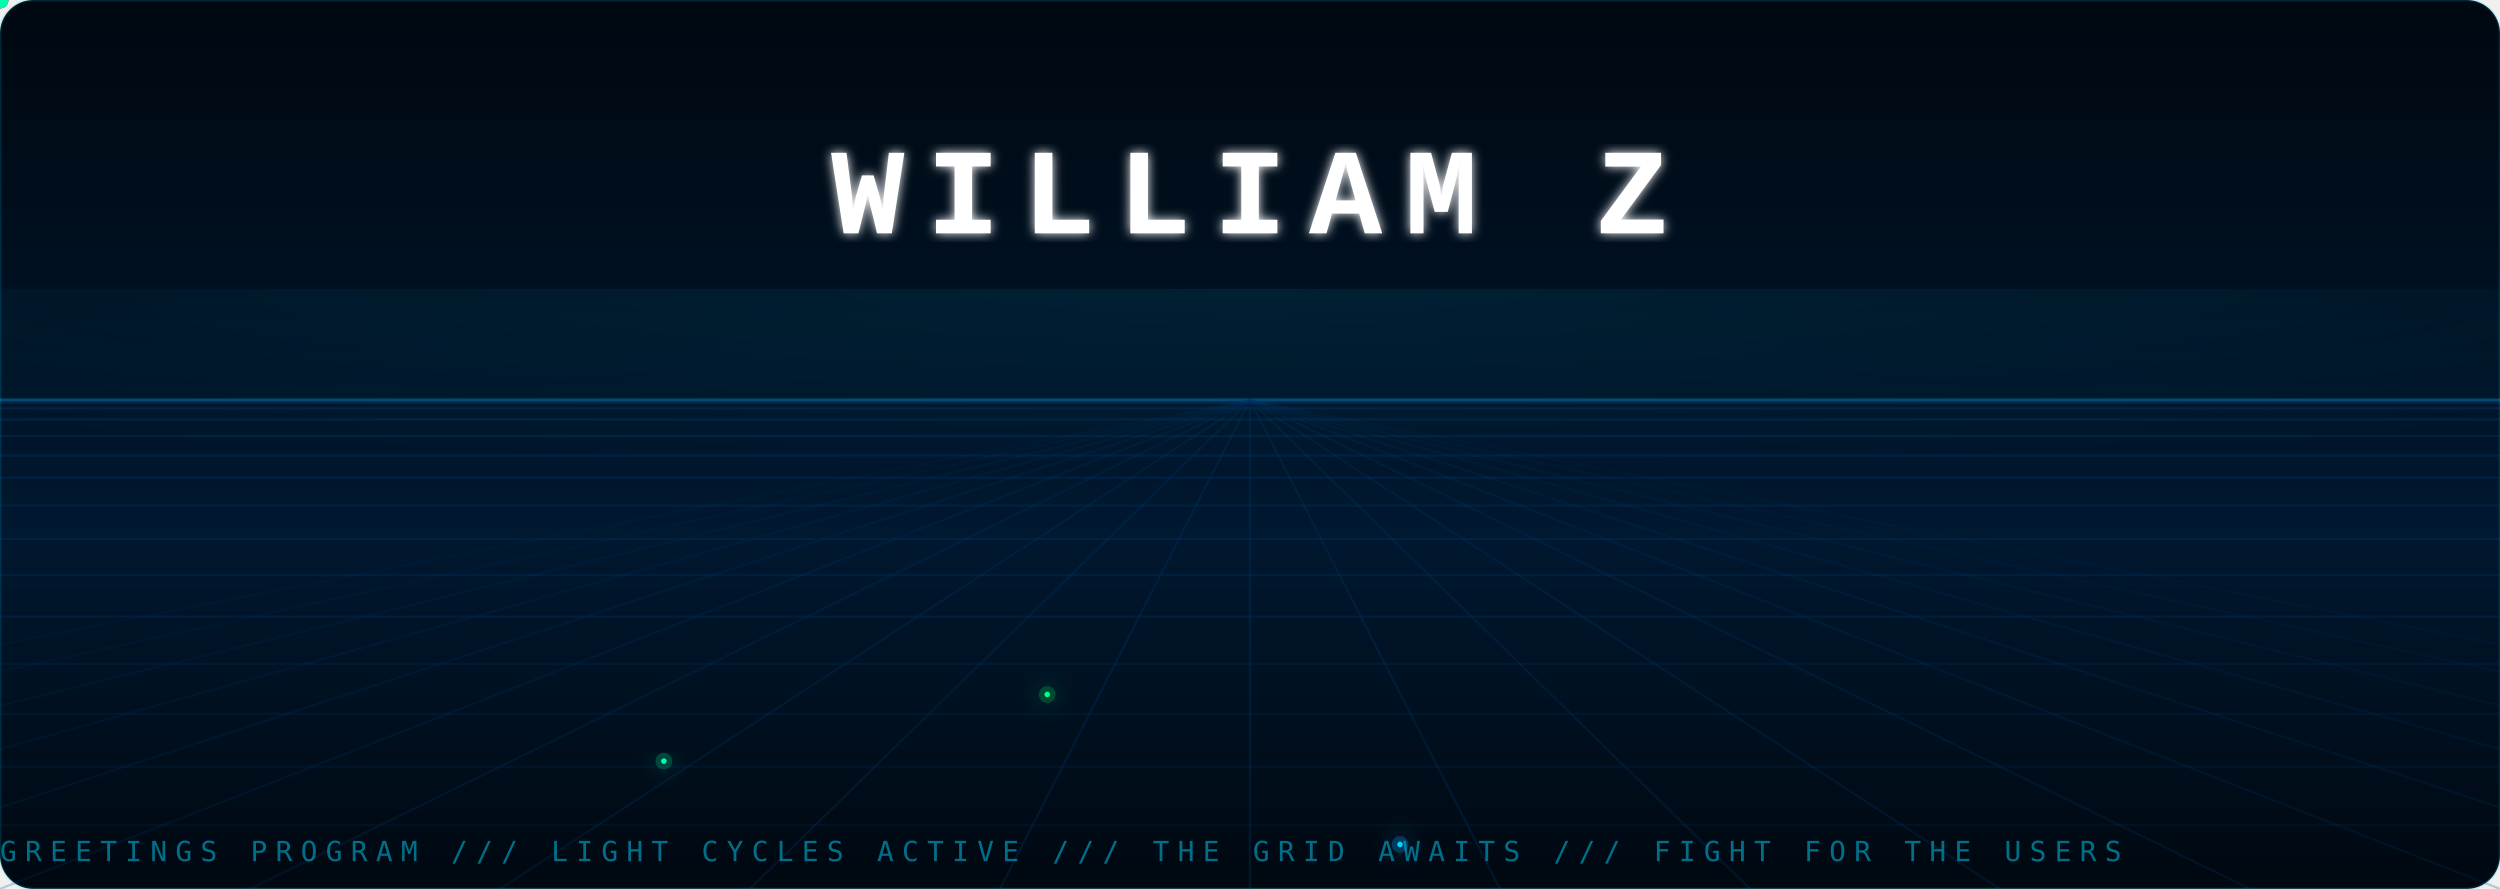
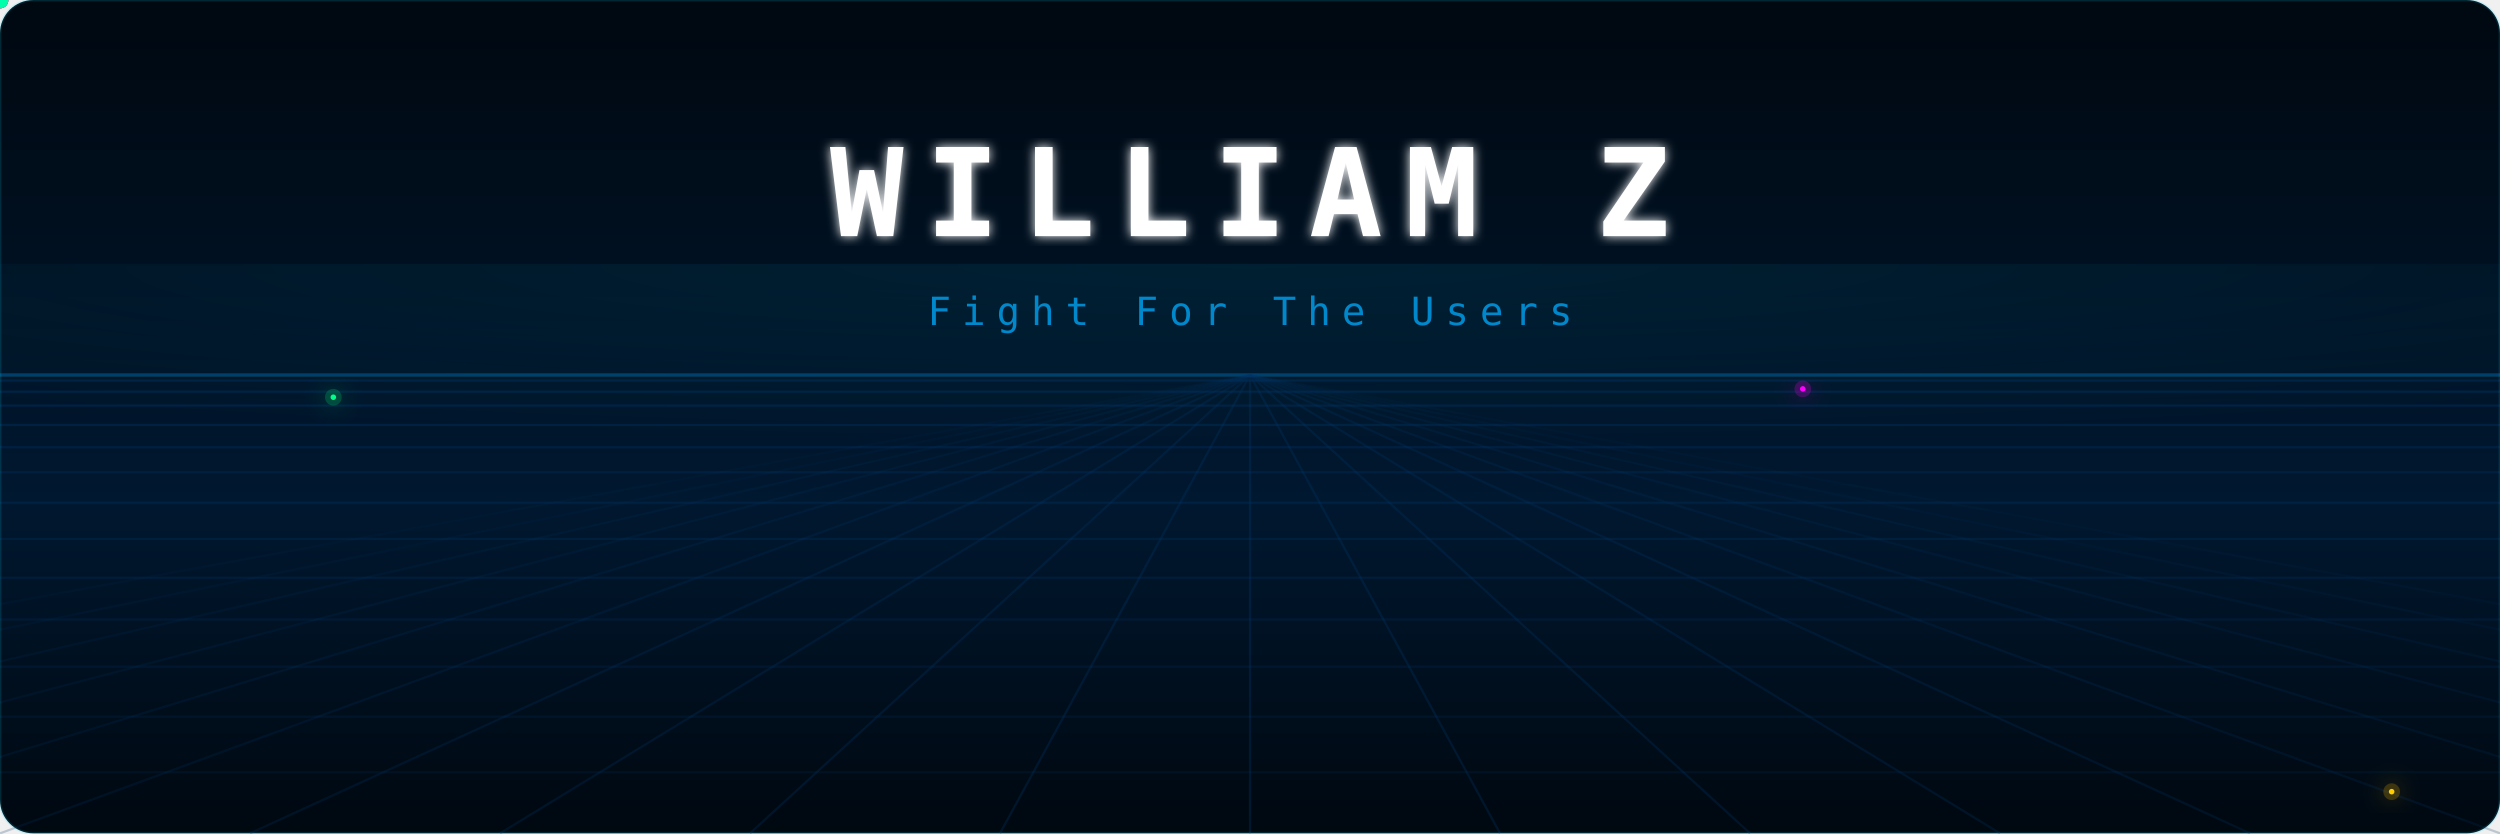
- <svg xmlns="http://www.w3.org/2000/svg" width="900" height="320" viewBox="0 0 900 320" role="img" aria-label="WILLIAM Z — tron card">
-   <style>
-     @media (prefers-reduced-motion: reduce) {
-       * { animation-duration: 0.01ms !important; animation-iteration-count: 1 !important; }
-     }
-   </style>
+ <svg xmlns="http://www.w3.org/2000/svg" width="900" height="300" viewBox="0 0 900 300" role="img" aria-label="WILLIAM Z">
+   <style>@media(prefers-reduced-motion:reduce){*{animation-duration:0.01ms!important;animation-iteration-count:1!important}}</style>
  <defs>
-     <linearGradient id="tronSky" x1="0" y1="0" x2="0" y2="1">
+     <linearGradient id="ts" x1="0" y1="0" x2="0" y2="1">
      <stop offset="0%" stop-color="#000810" />
      <stop offset="60%" stop-color="#001830" />
      <stop offset="100%" stop-color="#000810" />
    </linearGradient>
-     <filter id="cycleGlow">
-       <feGaussianBlur stdDeviation="4" result="blur" />
-       <feComposite in="SourceGraphic" in2="blur" operator="over" />
+     <filter id="cg">
+       <feGaussianBlur stdDeviation="4" result="b" />
+       <feComposite in="SourceGraphic" in2="b" operator="over" />
    </filter>
-     <filter id="textGlow">
-       <feGaussianBlur stdDeviation="2" result="blur" />
-       <feComposite in="SourceGraphic" in2="blur" operator="over" />
+     <filter id="tg">
+       <feGaussianBlur stdDeviation="2" result="b" />
+       <feComposite in="SourceGraphic" in2="b" operator="over" />
    </filter>
-     <radialGradient id="hGlow" cx="50%" cy="0%" r="80%">
+     <radialGradient id="hg" cx="50%" cy="0%" r="80%">
      <stop offset="0%" stop-color="#00d4ff" stop-opacity="0.08" />
      <stop offset="100%" stop-color="#00d4ff" stop-opacity="0" />
    </radialGradient>
  </defs>
-   <rect width="900" height="320" rx="12" fill="url(#tronSky)" />
-   <rect x="0" y="104" width="900" height="80" fill="url(#hGlow)" />
-   <line x1="0" y1="144" x2="900" y2="144" stroke="#00d4ff" stroke-width="1" opacity="0.4" />
+   <rect width="900" height="300" rx="12" fill="url(#ts)" />
+   <rect x="0" y="95" width="900" height="80" fill="url(#hg)" />
+   <line x1="0" y1="135" x2="900" y2="135" stroke="#00d4ff" stroke-width="1" opacity="0.4" />
  <g>
-     <line x1="0" y1="144" x2="900" y2="144" stroke="#003366" stroke-width="0.8" opacity="0.50" />
-     <line x1="0" y1="145" x2="900" y2="145" stroke="#003366" stroke-width="0.8" opacity="0.48" />
-     <line x1="0" y1="147" x2="900" y2="147" stroke="#003366" stroke-width="0.8" opacity="0.45" />
-     <line x1="0" y1="151" x2="900" y2="151" stroke="#003366" stroke-width="0.8" opacity="0.43" />
-     <line x1="0" y1="157" x2="900" y2="157" stroke="#003366" stroke-width="0.8" opacity="0.41" />
-     <line x1="0" y1="164" x2="900" y2="164" stroke="#003366" stroke-width="0.8" opacity="0.38" />
-     <line x1="0" y1="172" x2="900" y2="172" stroke="#003366" stroke-width="0.8" opacity="0.36" />
-     <line x1="0" y1="182" x2="900" y2="182" stroke="#003366" stroke-width="0.8" opacity="0.34" />
-     <line x1="0" y1="194" x2="900" y2="194" stroke="#003366" stroke-width="0.8" opacity="0.31" />
-     <line x1="0" y1="207" x2="900" y2="207" stroke="#003366" stroke-width="0.8" opacity="0.29" />
-     <line x1="0" y1="222" x2="900" y2="222" stroke="#003366" stroke-width="0.8" opacity="0.27" />
-     <line x1="0" y1="239" x2="900" y2="239" stroke="#003366" stroke-width="0.8" opacity="0.24" />
-     <line x1="0" y1="257" x2="900" y2="257" stroke="#003366" stroke-width="0.8" opacity="0.22" />
-     <line x1="0" y1="276" x2="900" y2="276" stroke="#003366" stroke-width="0.8" opacity="0.20" />
-     <line x1="0" y1="297" x2="900" y2="297" stroke="#003366" stroke-width="0.8" opacity="0.17" />
-     <line x1="450" y1="144" x2="-450" y2="320" stroke="#003366" stroke-width="0.8" opacity="0.10" />
-     <line x1="450" y1="144" x2="-360" y2="320" stroke="#003366" stroke-width="0.8" opacity="0.12" />
-     <line x1="450" y1="144" x2="-270" y2="320" stroke="#003366" stroke-width="0.8" opacity="0.15" />
-     <line x1="450" y1="144" x2="-180" y2="320" stroke="#003366" stroke-width="0.8" opacity="0.17" />
-     <line x1="450" y1="144" x2="-90" y2="320" stroke="#003366" stroke-width="0.8" opacity="0.20" />
-     <line x1="450" y1="144" x2="0" y2="320" stroke="#003366" stroke-width="0.8" opacity="0.22" />
-     <line x1="450" y1="144" x2="90" y2="320" stroke="#003366" stroke-width="0.8" opacity="0.25" />
-     <line x1="450" y1="144" x2="180" y2="320" stroke="#003366" stroke-width="0.8" opacity="0.27" />
-     <line x1="450" y1="144" x2="270" y2="320" stroke="#003366" stroke-width="0.8" opacity="0.30" />
-     <line x1="450" y1="144" x2="360" y2="320" stroke="#003366" stroke-width="0.8" opacity="0.32" />
-     <line x1="450" y1="144" x2="450" y2="320" stroke="#003366" stroke-width="0.8" opacity="0.35" />
-     <line x1="450" y1="144" x2="540" y2="320" stroke="#003366" stroke-width="0.8" opacity="0.32" />
-     <line x1="450" y1="144" x2="630" y2="320" stroke="#003366" stroke-width="0.8" opacity="0.30" />
-     <line x1="450" y1="144" x2="720" y2="320" stroke="#003366" stroke-width="0.8" opacity="0.27" />
-     <line x1="450" y1="144" x2="810" y2="320" stroke="#003366" stroke-width="0.8" opacity="0.25" />
-     <line x1="450" y1="144" x2="900" y2="320" stroke="#003366" stroke-width="0.8" opacity="0.22" />
-     <line x1="450" y1="144" x2="990" y2="320" stroke="#003366" stroke-width="0.8" opacity="0.20" />
-     <line x1="450" y1="144" x2="1080" y2="320" stroke="#003366" stroke-width="0.8" opacity="0.17" />
-     <line x1="450" y1="144" x2="1170" y2="320" stroke="#003366" stroke-width="0.8" opacity="0.15" />
-     <line x1="450" y1="144" x2="1260" y2="320" stroke="#003366" stroke-width="0.8" opacity="0.12" />
-     <line x1="450" y1="144" x2="1350" y2="320" stroke="#003366" stroke-width="0.8" opacity="0.10" />
+     <line x1="0" y1="135" x2="900" y2="135" stroke="#003366" stroke-width="0.8" opacity="0.50" />
+     <line x1="0" y1="135" x2="900" y2="135" stroke="#003366" stroke-width="0.8" opacity="0.48" />
+     <line x1="0" y1="137" x2="900" y2="137" stroke="#003366" stroke-width="0.8" opacity="0.45" />
+     <line x1="0" y1="141" x2="900" y2="141" stroke="#003366" stroke-width="0.8" opacity="0.43" />
+     <line x1="0" y1="146" x2="900" y2="146" stroke="#003366" stroke-width="0.8" opacity="0.41" />
+     <line x1="0" y1="153" x2="900" y2="153" stroke="#003366" stroke-width="0.8" opacity="0.38" />
+     <line x1="0" y1="161" x2="900" y2="161" stroke="#003366" stroke-width="0.8" opacity="0.36" />
+     <line x1="0" y1="170" x2="900" y2="170" stroke="#003366" stroke-width="0.8" opacity="0.34" />
+     <line x1="0" y1="181" x2="900" y2="181" stroke="#003366" stroke-width="0.8" opacity="0.31" />
+     <line x1="0" y1="194" x2="900" y2="194" stroke="#003366" stroke-width="0.8" opacity="0.29" />
+     <line x1="0" y1="208" x2="900" y2="208" stroke="#003366" stroke-width="0.8" opacity="0.27" />
+     <line x1="0" y1="223" x2="900" y2="223" stroke="#003366" stroke-width="0.8" opacity="0.24" />
+     <line x1="0" y1="240" x2="900" y2="240" stroke="#003366" stroke-width="0.8" opacity="0.22" />
+     <line x1="0" y1="258" x2="900" y2="258" stroke="#003366" stroke-width="0.8" opacity="0.20" />
+     <line x1="0" y1="278" x2="900" y2="278" stroke="#003366" stroke-width="0.8" opacity="0.17" />
+     <line x1="450" y1="135" x2="-450" y2="300" stroke="#003366" stroke-width="0.8" opacity="0.10" />
+     <line x1="450" y1="135" x2="-360" y2="300" stroke="#003366" stroke-width="0.8" opacity="0.12" />
+     <line x1="450" y1="135" x2="-270" y2="300" stroke="#003366" stroke-width="0.8" opacity="0.15" />
+     <line x1="450" y1="135" x2="-180" y2="300" stroke="#003366" stroke-width="0.8" opacity="0.17" />
+     <line x1="450" y1="135" x2="-90" y2="300" stroke="#003366" stroke-width="0.8" opacity="0.20" />
+     <line x1="450" y1="135" x2="0" y2="300" stroke="#003366" stroke-width="0.8" opacity="0.22" />
+     <line x1="450" y1="135" x2="90" y2="300" stroke="#003366" stroke-width="0.8" opacity="0.25" />
+     <line x1="450" y1="135" x2="180" y2="300" stroke="#003366" stroke-width="0.8" opacity="0.27" />
+     <line x1="450" y1="135" x2="270" y2="300" stroke="#003366" stroke-width="0.8" opacity="0.30" />
+     <line x1="450" y1="135" x2="360" y2="300" stroke="#003366" stroke-width="0.8" opacity="0.32" />
+     <line x1="450" y1="135" x2="450" y2="300" stroke="#003366" stroke-width="0.8" opacity="0.35" />
+     <line x1="450" y1="135" x2="540" y2="300" stroke="#003366" stroke-width="0.8" opacity="0.32" />
+     <line x1="450" y1="135" x2="630" y2="300" stroke="#003366" stroke-width="0.8" opacity="0.30" />
+     <line x1="450" y1="135" x2="720" y2="300" stroke="#003366" stroke-width="0.8" opacity="0.27" />
+     <line x1="450" y1="135" x2="810" y2="300" stroke="#003366" stroke-width="0.8" opacity="0.25" />
+     <line x1="450" y1="135" x2="900" y2="300" stroke="#003366" stroke-width="0.8" opacity="0.22" />
+     <line x1="450" y1="135" x2="990" y2="300" stroke="#003366" stroke-width="0.8" opacity="0.20" />
+     <line x1="450" y1="135" x2="1080" y2="300" stroke="#003366" stroke-width="0.8" opacity="0.17" />
+     <line x1="450" y1="135" x2="1170" y2="300" stroke="#003366" stroke-width="0.8" opacity="0.15" />
+     <line x1="450" y1="135" x2="1260" y2="300" stroke="#003366" stroke-width="0.8" opacity="0.12" />
+     <line x1="450" y1="135" x2="1350" y2="300" stroke="#003366" stroke-width="0.8" opacity="0.10" />
  </g>
  <g>
-     <path d="M 315,212 L 235,212 L 235,304 L 504,304" fill="none" stroke="#00aaff" stroke-width="6" stroke-linecap="round" opacity="0.3" filter="url(#cycleGlow)" stroke-dasharray="441" stroke-dashoffset="441">
-       <animate attributeName="stroke-dashoffset" from="441" to="0" dur="4.401s" begin="1.048s" fill="freeze" repeatCount="indefinite" />
+     <path d="M 315,175 L 566,175 L 566,248 L 767,248 L 767,285 L 635,285" fill="none" stroke="#00aaff" stroke-width="6" stroke-linecap="round" opacity="0.3" filter="url(#cg)" stroke-dasharray="695" stroke-dashoffset="695">
+       <animate attributeName="stroke-dashoffset" from="695" to="0" dur="4.401s" begin="0.487s" fill="freeze" repeatCount="indefinite" />
    </path>
-     <path d="M 315,212 L 235,212 L 235,304 L 504,304" fill="none" stroke="#00d4ff" stroke-width="2" stroke-linecap="round" stroke-dasharray="441" stroke-dashoffset="441">
-       <animate attributeName="stroke-dashoffset" from="441" to="0" dur="4.401s" begin="1.048s" fill="freeze" repeatCount="indefinite" />
+     <path d="M 315,175 L 566,175 L 566,248 L 767,248 L 767,285 L 635,285" fill="none" stroke="#00d4ff" stroke-width="2" stroke-linecap="round" stroke-dasharray="695" stroke-dashoffset="695">
+       <animate attributeName="stroke-dashoffset" from="695" to="0" dur="4.401s" begin="0.487s" fill="freeze" repeatCount="indefinite" />
    </path>
-     <circle r="3" fill="#00d4ff" filter="url(#cycleGlow)">
-       <animateMotion dur="4.401s" begin="1.048s" repeatCount="indefinite" fill="freeze">
-         <mpath href="#cyclePath0" />
+     <circle r="3" fill="#00d4ff" filter="url(#cg)">
+       <animateMotion dur="4.401s" begin="0.487s" repeatCount="indefinite" fill="freeze">
+         <mpath href="#cp0" />
      </animateMotion>
    </circle>
-     <path id="cyclePath0" d="M 315,212 L 235,212 L 235,304 L 504,304" fill="none" stroke="none" />
-     <path d="M 223,182 L 491,182 L 491,149 L 383,149 L 383,149 L 219,149" fill="none" stroke="#cc0033" stroke-width="6" stroke-linecap="round" opacity="0.3" filter="url(#cycleGlow)" stroke-dasharray="574" stroke-dashoffset="574">
-       <animate attributeName="stroke-dashoffset" from="574" to="0" dur="3.99s" begin="0.391s" fill="freeze" repeatCount="indefinite" />
+     <path id="cp0" d="M 315,175 L 566,175 L 566,248 L 767,248 L 767,285 L 635,285" fill="none" stroke="none" />
+     <path d="M 222,219 L 93,219 L 93,167 L 20,167 L 20,140 L 20,140 L 20,140" fill="none" stroke="#cc0033" stroke-width="6" stroke-linecap="round" opacity="0.3" filter="url(#cg)" stroke-dasharray="283" stroke-dashoffset="283">
+       <animate attributeName="stroke-dashoffset" from="283" to="0" dur="3.99s" begin="1.553s" fill="freeze" repeatCount="indefinite" />
    </path>
-     <path d="M 223,182 L 491,182 L 491,149 L 383,149 L 383,149 L 219,149" fill="none" stroke="#ff0044" stroke-width="2" stroke-linecap="round" stroke-dasharray="574" stroke-dashoffset="574">
-       <animate attributeName="stroke-dashoffset" from="574" to="0" dur="3.99s" begin="0.391s" fill="freeze" repeatCount="indefinite" />
+     <path d="M 222,219 L 93,219 L 93,167 L 20,167 L 20,140 L 20,140 L 20,140" fill="none" stroke="#ff0044" stroke-width="2" stroke-linecap="round" stroke-dasharray="283" stroke-dashoffset="283">
+       <animate attributeName="stroke-dashoffset" from="283" to="0" dur="3.99s" begin="1.553s" fill="freeze" repeatCount="indefinite" />
    </path>
-     <circle r="3" fill="#ff0044" filter="url(#cycleGlow)">
-       <animateMotion dur="3.99s" begin="0.391s" repeatCount="indefinite" fill="freeze">
-         <mpath href="#cyclePath1" />
+     <circle r="3" fill="#ff0044" filter="url(#cg)">
+       <animateMotion dur="3.99s" begin="1.553s" repeatCount="indefinite" fill="freeze">
+         <mpath href="#cp1" />
      </animateMotion>
    </circle>
-     <path id="cyclePath1" d="M 223,182 L 491,182 L 491,149 L 383,149 L 383,149 L 219,149" fill="none" stroke="none" />
-     <path d="M 477,228 L 369,228 L 369,185 L 206,185" fill="none" stroke="#cc9900" stroke-width="6" stroke-linecap="round" opacity="0.3" filter="url(#cycleGlow)" stroke-dasharray="316" stroke-dashoffset="316">
-       <animate attributeName="stroke-dashoffset" from="316" to="0" dur="5.122s" begin="1.42s" fill="freeze" repeatCount="indefinite" />
+     <path id="cp1" d="M 222,219 L 93,219 L 93,167 L 20,167 L 20,140 L 20,140 L 20,140" fill="none" stroke="none" />
+     <path d="M 477,211 L 666,211 L 666,285 L 861,285" fill="none" stroke="#cc9900" stroke-width="6" stroke-linecap="round" opacity="0.3" filter="url(#cg)" stroke-dasharray="458" stroke-dashoffset="458">
+       <animate attributeName="stroke-dashoffset" from="458" to="0" dur="5.122s" begin="1.366s" fill="freeze" repeatCount="indefinite" />
    </path>
-     <path d="M 477,228 L 369,228 L 369,185 L 206,185" fill="none" stroke="#ffcc00" stroke-width="2" stroke-linecap="round" stroke-dasharray="316" stroke-dashoffset="316">
-       <animate attributeName="stroke-dashoffset" from="316" to="0" dur="5.122s" begin="1.42s" fill="freeze" repeatCount="indefinite" />
+     <path d="M 477,211 L 666,211 L 666,285 L 861,285" fill="none" stroke="#ffcc00" stroke-width="2" stroke-linecap="round" stroke-dasharray="458" stroke-dashoffset="458">
+       <animate attributeName="stroke-dashoffset" from="458" to="0" dur="5.122s" begin="1.366s" fill="freeze" repeatCount="indefinite" />
    </path>
-     <circle r="3" fill="#ffcc00" filter="url(#cycleGlow)">
-       <animateMotion dur="5.122s" begin="1.42s" repeatCount="indefinite" fill="freeze">
-         <mpath href="#cyclePath2" />
+     <circle r="3" fill="#ffcc00" filter="url(#cg)">
+       <animateMotion dur="5.122s" begin="1.366s" repeatCount="indefinite" fill="freeze">
+         <mpath href="#cp2" />
      </animateMotion>
    </circle>
-     <path id="cyclePath2" d="M 477,228 L 369,228 L 369,185 L 206,185" fill="none" stroke="none" />
-     <path d="M 415,240 L 251,240 L 251,305 L 514,305 L 514,250 L 377,250" fill="none" stroke="#00cc66" stroke-width="6" stroke-linecap="round" opacity="0.3" filter="url(#cycleGlow)" stroke-dasharray="684" stroke-dashoffset="684">
-       <animate attributeName="stroke-dashoffset" from="684" to="0" dur="4.843s" begin="1.681s" fill="freeze" repeatCount="indefinite" />
+     <path id="cp2" d="M 477,211 L 666,211 L 666,285 L 861,285" fill="none" stroke="none" />
+     <path d="M 414,211 L 268,211 L 268,143 L 120,143" fill="none" stroke="#00cc66" stroke-width="6" stroke-linecap="round" opacity="0.3" filter="url(#cg)" stroke-dasharray="362" stroke-dashoffset="362">
+       <animate attributeName="stroke-dashoffset" from="362" to="0" dur="4.843s" begin="1.345s" fill="freeze" repeatCount="indefinite" />
    </path>
-     <path d="M 415,240 L 251,240 L 251,305 L 514,305 L 514,250 L 377,250" fill="none" stroke="#00ff88" stroke-width="2" stroke-linecap="round" stroke-dasharray="684" stroke-dashoffset="684">
-       <animate attributeName="stroke-dashoffset" from="684" to="0" dur="4.843s" begin="1.681s" fill="freeze" repeatCount="indefinite" />
+     <path d="M 414,211 L 268,211 L 268,143 L 120,143" fill="none" stroke="#00ff88" stroke-width="2" stroke-linecap="round" stroke-dasharray="362" stroke-dashoffset="362">
+       <animate attributeName="stroke-dashoffset" from="362" to="0" dur="4.843s" begin="1.345s" fill="freeze" repeatCount="indefinite" />
    </path>
-     <circle r="3" fill="#00ff88" filter="url(#cycleGlow)">
-       <animateMotion dur="4.843s" begin="1.681s" repeatCount="indefinite" fill="freeze">
-         <mpath href="#cyclePath3" />
+     <circle r="3" fill="#00ff88" filter="url(#cg)">
+       <animateMotion dur="4.843s" begin="1.345s" repeatCount="indefinite" fill="freeze">
+         <mpath href="#cp3" />
      </animateMotion>
    </circle>
-     <path id="cyclePath3" d="M 415,240 L 251,240 L 251,305 L 514,305 L 514,250 L 377,250" fill="none" stroke="none" />
-     <path d="M 883,274 L 880,274 L 880,219 L 743,219 L 743,305" fill="none" stroke="#cc00cc" stroke-width="6" stroke-linecap="round" opacity="0.3" filter="url(#cycleGlow)" stroke-dasharray="282" stroke-dashoffset="282">
-       <animate attributeName="stroke-dashoffset" from="282" to="0" dur="6.925s" begin="2.432s" fill="freeze" repeatCount="indefinite" />
+     <path id="cp3" d="M 414,211 L 268,211 L 268,143 L 120,143" fill="none" stroke="none" />
+     <path d="M 883,169 L 763,169 L 763,140 L 649,140 L 649,140" fill="none" stroke="#cc00cc" stroke-width="6" stroke-linecap="round" opacity="0.3" filter="url(#cg)" stroke-dasharray="263" stroke-dashoffset="263">
+       <animate attributeName="stroke-dashoffset" from="263" to="0" dur="6.925s" begin="0.341s" fill="freeze" repeatCount="indefinite" />
    </path>
-     <path d="M 883,274 L 880,274 L 880,219 L 743,219 L 743,305" fill="none" stroke="#ff00ff" stroke-width="2" stroke-linecap="round" stroke-dasharray="282" stroke-dashoffset="282">
-       <animate attributeName="stroke-dashoffset" from="282" to="0" dur="6.925s" begin="2.432s" fill="freeze" repeatCount="indefinite" />
+     <path d="M 883,169 L 763,169 L 763,140 L 649,140 L 649,140" fill="none" stroke="#ff00ff" stroke-width="2" stroke-linecap="round" stroke-dasharray="263" stroke-dashoffset="263">
+       <animate attributeName="stroke-dashoffset" from="263" to="0" dur="6.925s" begin="0.341s" fill="freeze" repeatCount="indefinite" />
    </path>
-     <circle r="3" fill="#ff00ff" filter="url(#cycleGlow)">
-       <animateMotion dur="6.925s" begin="2.432s" repeatCount="indefinite" fill="freeze">
-         <mpath href="#cyclePath4" />
+     <circle r="3" fill="#ff00ff" filter="url(#cg)">
+       <animateMotion dur="6.925s" begin="0.341s" repeatCount="indefinite" fill="freeze">
+         <mpath href="#cp4" />
      </animateMotion>
    </circle>
-     <path id="cyclePath4" d="M 883,274 L 880,274 L 880,219 L 743,219 L 743,305" fill="none" stroke="none" />
-     <path d="M 315,294 L 178,294 L 178,305 L 57,305 L 57,274 L 239,274" fill="none" stroke="#00cc88" stroke-width="6" stroke-linecap="round" opacity="0.3" filter="url(#cycleGlow)" stroke-dasharray="482" stroke-dashoffset="482">
-       <animate attributeName="stroke-dashoffset" from="482" to="0" dur="4.4s" begin="2.871s" fill="freeze" repeatCount="indefinite" />
+     <path id="cp4" d="M 883,169 L 763,169 L 763,140 L 649,140 L 649,140" fill="none" stroke="none" />
+     <path d="M 315,177 L 589,177 L 589,140 L 487,140" fill="none" stroke="#00cc88" stroke-width="6" stroke-linecap="round" opacity="0.3" filter="url(#cg)" stroke-dasharray="414" stroke-dashoffset="414">
+       <animate attributeName="stroke-dashoffset" from="414" to="0" dur="4.4s" begin="0.547s" fill="freeze" repeatCount="indefinite" />
    </path>
-     <path d="M 315,294 L 178,294 L 178,305 L 57,305 L 57,274 L 239,274" fill="none" stroke="#00ffaa" stroke-width="2" stroke-linecap="round" stroke-dasharray="482" stroke-dashoffset="482">
-       <animate attributeName="stroke-dashoffset" from="482" to="0" dur="4.4s" begin="2.871s" fill="freeze" repeatCount="indefinite" />
+     <path d="M 315,177 L 589,177 L 589,140 L 487,140" fill="none" stroke="#00ffaa" stroke-width="2" stroke-linecap="round" stroke-dasharray="414" stroke-dashoffset="414">
+       <animate attributeName="stroke-dashoffset" from="414" to="0" dur="4.4s" begin="0.547s" fill="freeze" repeatCount="indefinite" />
    </path>
-     <circle r="3" fill="#00ffaa" filter="url(#cycleGlow)">
-       <animateMotion dur="4.4s" begin="2.871s" repeatCount="indefinite" fill="freeze">
-         <mpath href="#cyclePath5" />
+     <circle r="3" fill="#00ffaa" filter="url(#cg)">
+       <animateMotion dur="4.4s" begin="0.547s" repeatCount="indefinite" fill="freeze">
+         <mpath href="#cp5" />
      </animateMotion>
    </circle>
-     <path id="cyclePath5" d="M 315,294 L 178,294 L 178,305 L 57,305 L 57,274 L 239,274" fill="none" stroke="none" />
+     <path id="cp5" d="M 315,177 L 589,177 L 589,140 L 487,140" fill="none" stroke="none" />
  </g>
-   <text x="450" y="84" text-anchor="middle" font-family="'JetBrains Mono', 'Courier New', monospace" font-size="44" font-weight="700" fill="#ffffff" filter="url(#textGlow)" letter-spacing="8">
-     WILLIAM Z
-   </text>
-   <text x="450" y="119" text-anchor="middle" font-family="'JetBrains Mono', monospace" font-size="16" fill="#00d4ff" letter-spacing="4" opacity="0">
-         SECURITY ENGINEER
-         <animate attributeName="opacity" values="0;0;1;1;0;0" keyTimes="0;0.000;0.020;0.193;0.212;1" dur="12s" repeatCount="indefinite" />
-   </text>
-   <text x="450" y="119" text-anchor="middle" font-family="'JetBrains Mono', monospace" font-size="16" fill="#00d4ff" letter-spacing="4" opacity="0">
-         AI SYSTEMS BUILDER
-         <animate attributeName="opacity" values="0;0;1;1;0;0" keyTimes="0;0.250;0.270;0.443;0.463;1" dur="12s" repeatCount="indefinite" />
-   </text>
-   <text x="450" y="119" text-anchor="middle" font-family="'JetBrains Mono', monospace" font-size="16" fill="#00d4ff" letter-spacing="4" opacity="0">
-         HOMELAB OPERATOR
-         <animate attributeName="opacity" values="0;0;1;1;0;0" keyTimes="0;0.500;0.520;0.693;0.713;1" dur="12s" repeatCount="indefinite" />
-   </text>
-   <text x="450" y="119" text-anchor="middle" font-family="'JetBrains Mono', monospace" font-size="16" fill="#00d4ff" letter-spacing="4" opacity="0">
-         END OF LINE
-         <animate attributeName="opacity" values="0;0;1;1;0;0" keyTimes="0;0.750;0.770;0.943;0.963;1" dur="12s" repeatCount="indefinite" />
-   </text>
-   <text y="310" font-family="'JetBrains Mono', monospace" font-size="10" fill="#00d4ff" letter-spacing="3" opacity="0.5">
-     GREETINGS PROGRAM /// LIGHT CYCLES ACTIVE /// THE GRID AWAITS /// FIGHT FOR THE USERS
-     <animate attributeName="x" from="920" to="-850" dur="17s" repeatCount="indefinite" />
-   </text>
-   <rect width="900" height="320" rx="12" fill="none" stroke="#00d4ff" stroke-width="1" opacity="0.15" />
+   <text x="450" y="85" text-anchor="middle" font-family="'JetBrains Mono',monospace" font-size="44" font-weight="700" fill="#ffffff" filter="url(#tg)" letter-spacing="8">WILLIAM Z</text>
+   <text x="450" y="117" text-anchor="middle" font-family="'JetBrains Mono',monospace" font-size="14" fill="#0088cc" letter-spacing="4">Fight For The Users</text>
+   <rect width="900" height="300" rx="12" fill="none" stroke="#00d4ff" stroke-width="1" opacity="0.15" />
</svg>
